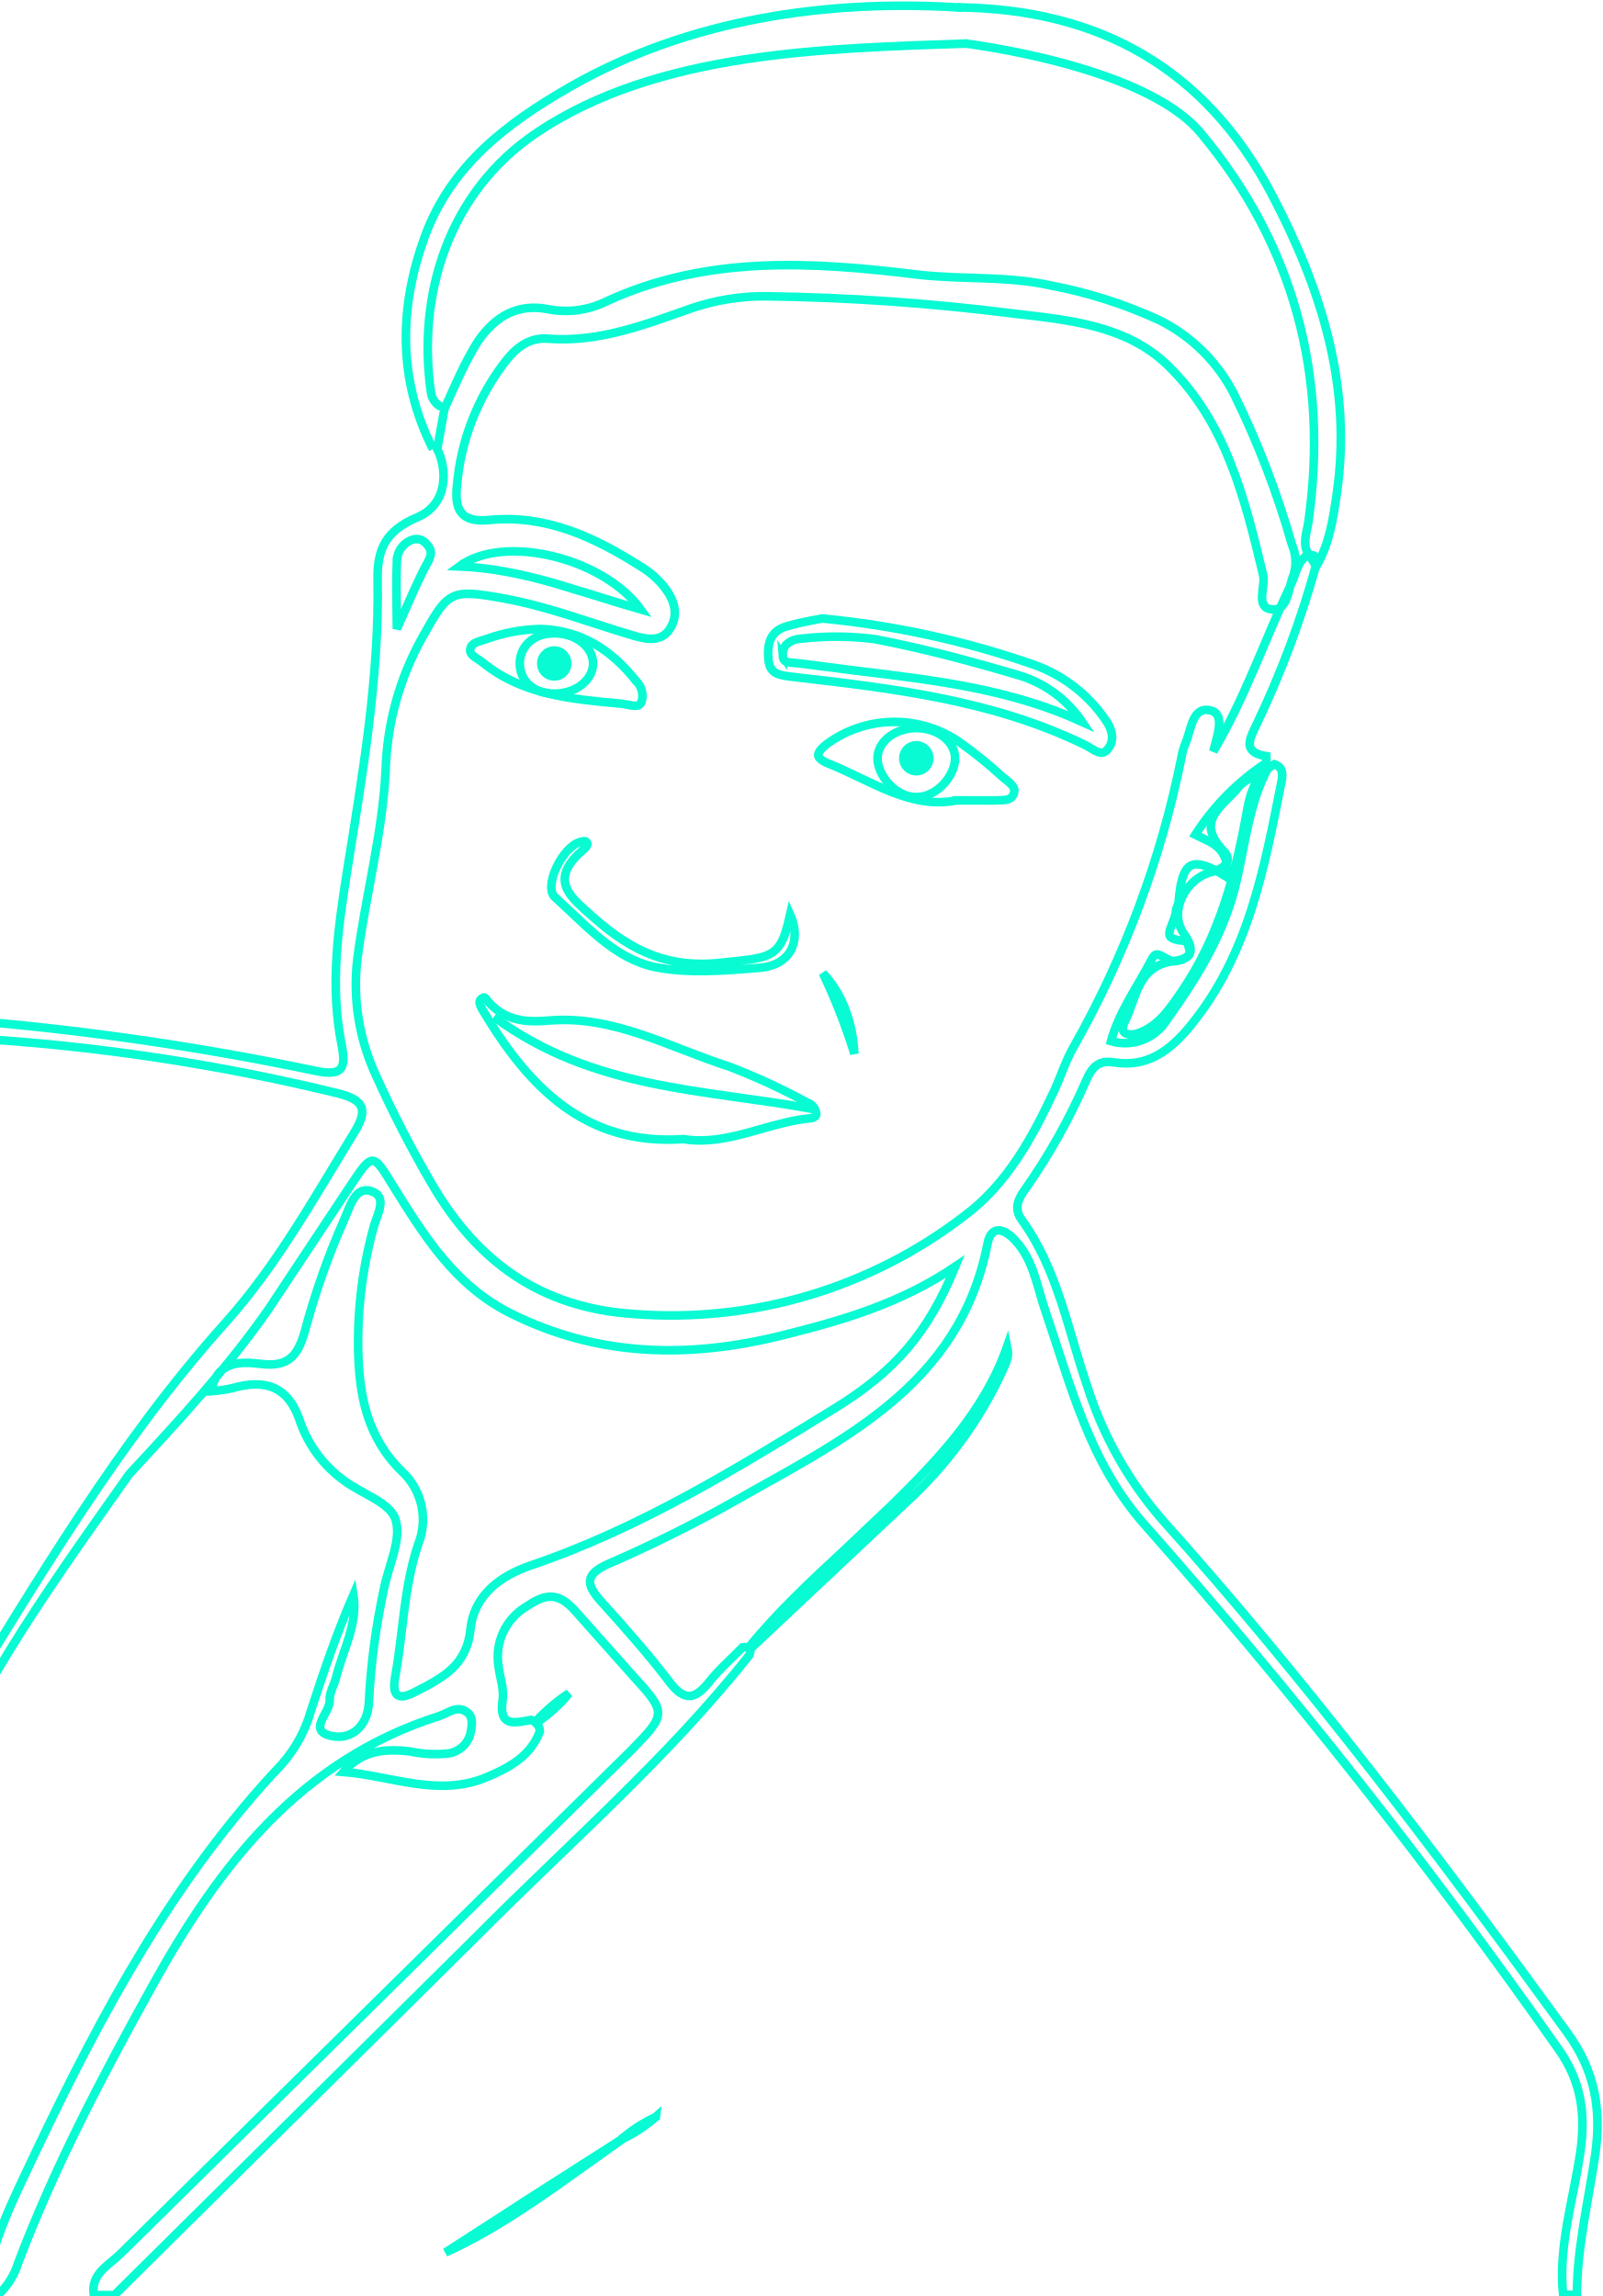
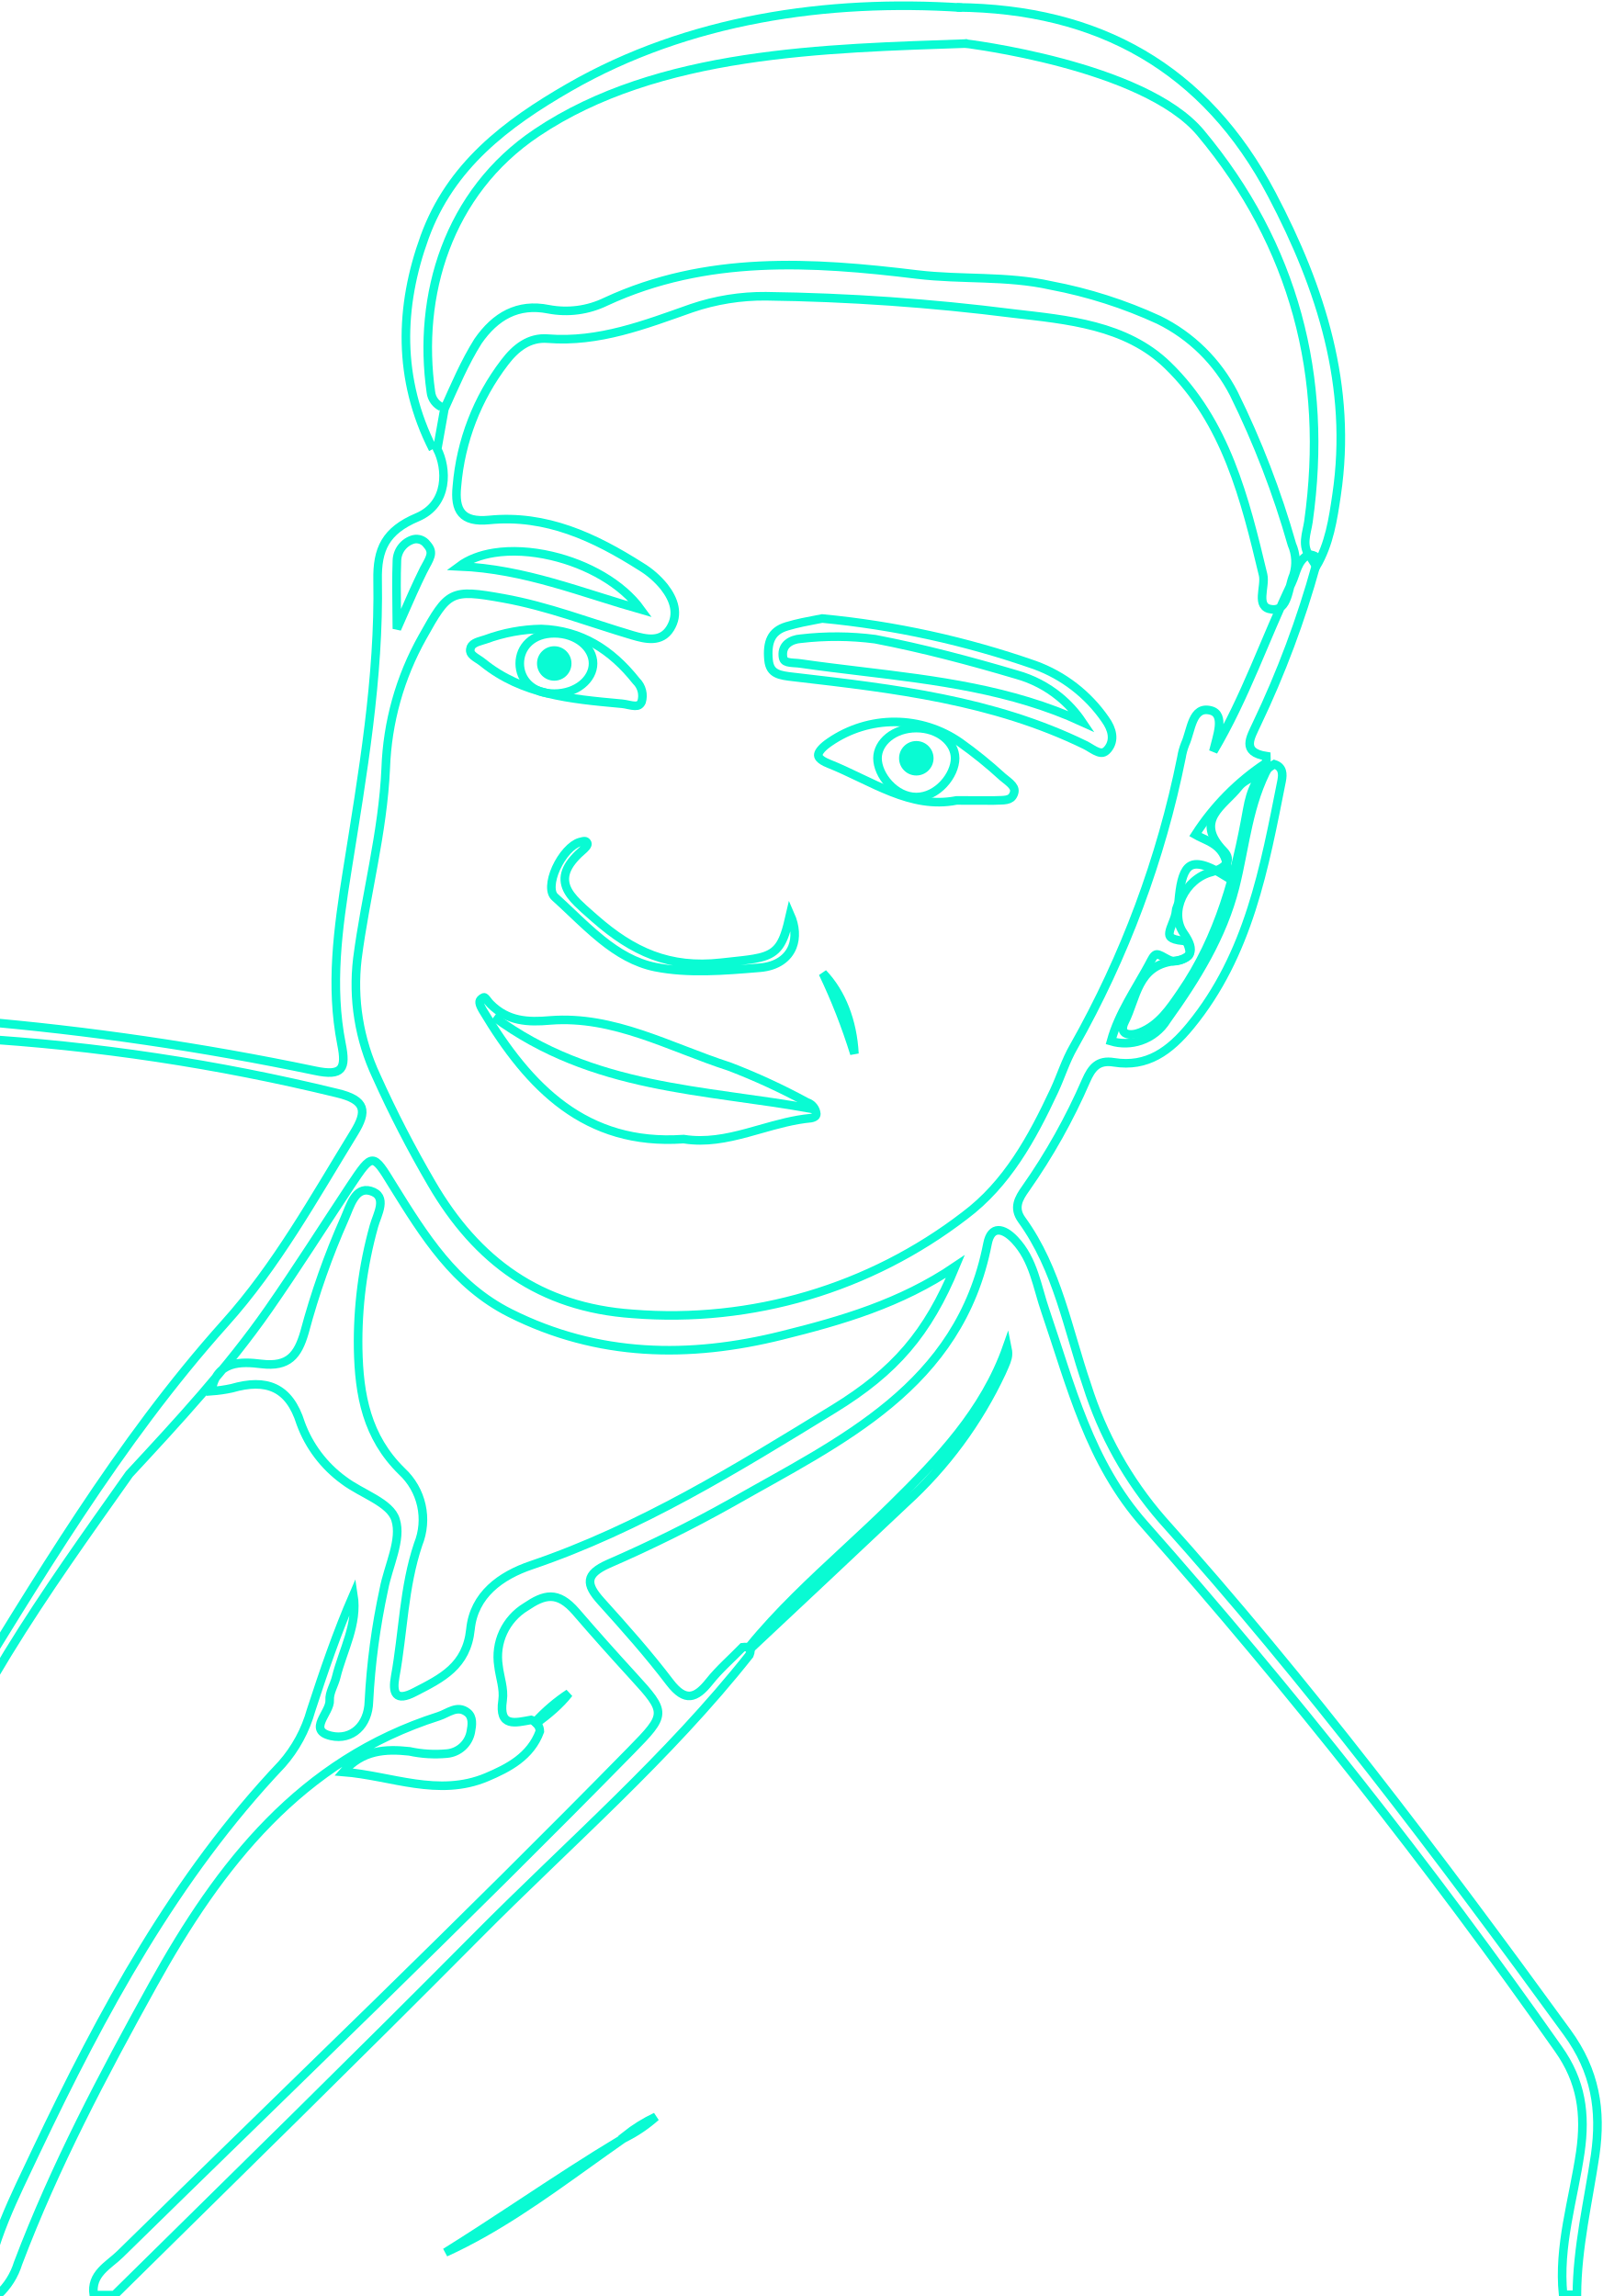
<svg xmlns="http://www.w3.org/2000/svg" viewBox="0 0 559 801" fill="none">
-   <g stroke="#09fbd3" stroke-width="3">
-     <path d="M337.5 15.175c-49.52 1.744-107.988 2.696-150.32 31.14-30.998 20.806-41.702 56.795-36.89 90.47.124 1.177.568 2.298 1.284 3.24.614.81 1.41 1.463 2.318 1.91M335.5 2.675C288.522-.393 239.904 6.687 198.544 30.47c-22.04 12.688-41.43 27.4-50.45 52.255-8.796 24.212-9.512 49.48 2.907 73.95M-5.425 800.554c1.984-18.04 10.553-34.185 18.04-50.15 23-48.407 48.376-95.55 85.72-134.967a47.91 47.91 0 0 0 10.163-18.792c4.42-13.56 9.02-27.06 14.762-40.29 1.624 10.343-3.668 19.243-6.013 28.774-.66 2.706-2.435 5.382-2.255 7.997.3 4.33-8.028 10.554.51 12.478 7.186 1.623 12.96-3.668 13.17-12.027a244.81 244.81 0 0 1 5.202-39.086c1.563-8.238 6.314-17.348 4.09-24.323-1.834-6.013-11.876-9.02-18.04-13.7-6.873-4.985-12.107-11.904-15.033-19.874-4-12.808-12.027-15.755-24.053-12.267a50.38 50.38 0 0 1-7.096 1.022c1.654-10.703 10.403-10.373 17.44-9.5 9.47 1.143 12.688-3.006 15.033-11.064a268.77 268.77 0 0 1 13.98-39.657c1.895-4.24 3.638-11.185 9.02-9.652 6.284 1.804 2.316 8.208 1.203 12.297a150.8 150.8 0 0 0-5.502 42.755c.3 16.145 3.007 30.817 15.243 42.784a22.97 22.97 0 0 1 6.809 11.848c1.014 4.548.622 9.298-1.126 13.618-5.05 15.033-5.202 30.757-7.998 46.12-1.022 5.653 0 9.02 6.886 5.382 9.35-4.8 18.04-9.02 19.362-21.858 1.203-12.026 10.553-18.76 21.257-22.37 37.943-12.9 71.678-33.795 105.502-54.54 21.317-13.11 32.712-26.308 42.364-49.67-19.183 12.99-39.778 18.912-60.494 24.053-32.32 8.058-64.13 7.577-94.768-7.787-19.393-9.74-30.067-27.06-40.9-44.468-7.036-11.515-7.096-11.605-14.823 0l-28.563 43.085c-14.372 20.625-31.48 39.086-48.587 57.547-29.164 41.28-58.9 82.2-75.346 130.758-2.796 8.268-4.36 16.957-6.735 25.406-.992 3.517-.842 8.57-7.005 7.366v-7.216c4.3-2.796 3.608-7.697 4.42-11.666 4.175-21.257 12.063-41.612 23.3-60.132 29.285-47.294 57.336-95.37 94.71-137.102 18.04-20.054 31.028-43.656 45.1-66.536 4.54-7.427 4.27-11.366-6.013-13.8a714.28 714.28 0 0 0-126.79-19.092c-2.435-.15-6.404 1.804-6.585-2.646-.2-5.14 3.88-3.758 6.945-3.457 39.883 3.378 79.524 9.182 118.702 17.378 9.83 2.105 11.004-.782 9.32-9.26-4.03-20.355-1.233-40.32 2.015-60.704 5.32-33.464 11.184-67.048 10.583-101.143-.21-10.854 2.766-17.258 13.83-21.948s10.36-17.15 6.963-23.795l2.5-14c3.588-7.985 7.073-16.25 11.734-23.66 6.013-8.66 13.83-13.3 24.594-11.125a31.95 31.95 0 0 0 19.964-2.646c35.087-16.265 71.828-13.95 108.6-9.47 15.514 1.864 31.21.36 46.663 3.82 12.992 2.456 25.634 6.494 37.643 12.026a58.48 58.48 0 0 1 26.127 25.677 311 311 0 0 1 20.265 52.646 15.27 15.27 0 0 1 .601 10.613c-1.984 4.5-1.744 12.658-7.637 12.027s-2.044-7.908-3.006-12.027c-6.344-26.548-12.93-53.427-33.313-73.15-14.582-14.13-35.058-15.845-53.88-18.04-28.597-3.628-57.376-5.635-86.2-6.013-8.822-.076-17.595 1.337-25.947 4.18-16.236 5.713-32.32 12.027-50.18 10.614-6.464-.51-11.184 3.217-15.033 8.298-9.557 12.494-15.328 27.468-16.626 43.145-.902 8.6 1.714 12.748 11.245 11.816 19.813-1.984 36.8 6.013 52.946 16.266a31.07 31.07 0 0 1 8.118 7.095c3.428 4.42 5.17 9.44 2.075 14.462s-8.45 3.79-13.08 2.436c-15.033-4.45-29.555-10.133-45.1-12.93-18.52-3.337-19.242-2.525-28.232 13.56a100.78 100.78 0 0 0-12.808 45.761c-.992 22.49-7.035 44.257-9.892 66.476-1.658 14 .634 28.165 6.615 40.92 5.756 12.8 12.2 25.286 19.272 37.403 15.725 27.06 37.763 43.295 70.175 45.52 41.5 3.325 82.755-8.89 115.755-34.276 14.792-11.064 23.51-27.06 31.208-43.535 2.376-5.082 4-10.524 6.825-15.394 17.785-31.446 30.47-65.513 37.583-100.933a22 22 0 0 1 1.263-4.63c2.195-4.75 2.345-13.5 9.02-11.726 5.11 1.383 2.074 9.02.842 14.252 11.154-18.822 18.04-39.357 27.27-58.66 1.714-3.548 1.954-7.938 6.013-10.012 2.255.24 3.848.932 2.556 3.668-5.257 19.065-12.19 37.628-20.716 55.472-2.105 4.63-5.592 9.83 3.397 11.214.42 6.825-6.704 6.856-9.65 10.674-5.17 6.645-15.785 11.606-5.26 22.43 3.187 3.278.48 6.014-4.15 7.276-9.32 2.315-15.034 13.92-9.832 21.377 4.54 6.435 2.375 9.02-3.518 9.742-12.628 1.593-12.898 12.958-16.987 21.046-2.466 4.81 1.954 5.202 5.322 3.85 6.644-2.646 10.372-8.33 14.28-14.01 13.29-19.272 19.092-41.22 23.09-63.77 1.202-6.704 3.337-12.297 9.44-15.814 3.006.962 3.006 3.427 2.555 5.802-6.013 30.247-11.425 60.584-31.87 85.51-7.126 8.69-15.033 14.552-26.61 12.688-5.622-.932-7.787 1.954-9.77 6.464-5.723 13.21-12.774 25.8-21.047 37.583-2.465 3.457-4.33 6.764-1.353 10.883 12.508 17.258 16.026 38.124 22.73 57.667 5.413 17.26 14.328 33.217 26.188 46.874 50.842 56.704 96.603 117.438 141.31 178.954 9.832 13.5 12.027 27.06 9.772 42.844-2.405 16.176-6.284 32.2-6.374 48.677h-4.81c-1.713-17.017 3.578-33.073 6.014-49.73 1.924-13.35.36-24.775-7.698-36.08-44.658-63.607-92.84-124.667-144.317-182.892-19.243-21.738-25.617-48.317-34.486-74.264-3.007-8.63-4.12-18.04-10.764-25.045-3.91-4.15-8.238-5.17-9.5 1.353-9.77 49.97-51.112 68.61-89.266 90.38a470.69 470.69 0 0 1-42.935 21.287c-8.238 3.668-7.937 7.125-2.616 13.048 8.33 9.23 16.597 18.52 24.053 28.353 5.322 6.915 9.02 5.652 13.74-.27 3.457-4.36 7.727-8.027 11.605-12.026 2.105-.24 3.398.2 2.375 2.706-28.352 35.84-62.928 65.664-94.95 97.955L39.915 800.674H32.7c-1.143-7.426 5.2-10.342 9.2-14.28L220.01 610.776c12.478-12.718 12.568-13.23.842-26.037l-19.934-22.4c-6.494-7.547-11.184-6.014-17.528-1.744a20.35 20.35 0 0 0-7.893 8.833c-1.697 3.662-2.267 7.745-1.638 11.732.45 3.97 2.014 7.938 1.443 12.027-1.443 9.59 4.42 7.817 9.982 6.825a4.24 4.24 0 0 1 2.156 1.508 4.25 4.25 0 0 1 .851 2.491c-3.218 8.78-11.005 12.808-18.55 15.995-16.838 7.095-33.254-.512-49.97-1.834 6.584-7.667 14.672-8.088 23.03-7.186 4.303.936 8.725 1.2 13.11.78a9.32 9.32 0 0 0 5.42-2.397c1.497-1.367 2.508-3.185 2.878-5.18.45-2.375.842-5.17-1.202-6.765-3.548-2.766-6.705.27-10.012 1.323-48.106 15.334-76.338 51.594-99.58 93.566-17.498 31.57-34.305 63.41-47.114 97.234-1.293 4.214-3.68 8.01-6.915 11.004h-4.81z" />
-     <path d="M410.558 316.358c.197-.508.483-1.248.545-2.027.24-2.6.54-5 1.054-7.05.52-2.064 1.22-3.575 2.138-4.517.845-.868 1.98-1.365 3.743-1.198 1.846.174 4.368 1.086 7.78 3.155l2.425 1.47-.15-2.832c-.124-2.35-.698-4.2-1.634-5.714s-2.166-2.55-3.46-3.368c-1.117-.706-2.335-1.27-3.448-1.787l-.44-.204-2.2-1.1a85.14 85.14 0 0 1 24.673-25.006l1.045 1c-3.585 6.55-5.655 13.488-7.247 20.46-.724 3.17-1.352 6.365-1.976 9.535l-.293 1.488c-.724 3.667-1.462 7.296-2.36 10.87-4.318 17.126-13.532 31.972-23.698 46.156l-.03.042-.027.045a17.17 17.17 0 0 1-9.117 7.256c-3.37 1.14-6.998 1.202-10.386.196 1.346-4.905 3.487-9.42 5.916-13.86 1.08-1.973 2.245-3.98 3.42-6.004 1.643-2.83 3.306-5.692 4.78-8.542l.001-.003c.622-1.2 1.143-1.62 1.453-1.76.272-.124.606-.144 1.163.044s1.127.5 1.856.918l.198.1c.745.417 1.688.934 2.68 1.162l.18.042.185-.004a8.51 8.51 0 0 0 4.852-1.64c.452-.265.64-.715.68-.833a1.74 1.74 0 0 0 .097-.538 3.37 3.37 0 0 0-.038-.556 9.54 9.54 0 0 0-.23-1.087c-.1-.37-.225-.776-.37-1.118-.07-.163-.168-.374-.3-.57a1.94 1.94 0 0 0-.335-.379 1.62 1.62 0 0 0-.925-.393l-.006-.001c-2.66-.2-3.886-.76-4.42-1.24-.407-.367-.568-.84-.438-1.717.136-.926.553-1.98 1.057-3.25l.054-.137c.482-1.22 1.062-2.696 1.156-4.085l.004-.05v-.05c0-.268.098-.596.332-1.207l.05-.126zM333.712 2.574c49.37.45 86.66 21.1 109.902 65.328 17.197 32.742 28.142 66.927 22.58 104.66-1.262 8.66-2.555 17.258-7.095 24.985l-1.924-3.007c-3.428-4-1.414-8.4-.812-12.568 7.125-50.66-4.96-96.512-37.583-135.598-19.844-23.782-82.28-31.2-82.28-31.2M315.755 524.43l-.02.018-53.887 50.652-.52-.592c10.043-12.327 21.644-23.093 33.334-33.943l16.6-15.732c15.865-15.67 32.07-32.404 40-55.066.24 1.177.332 2.026.292 2.8-.08 1.554-.68 2.904-2.2 6.306a144.39 144.39 0 0 1-33.591 45.548zm-98.952 221.956l-.012.12-11.72 8.33c-16.053 11.5-31.964 22.898-49.726 30.98l23.517-15.17 3.188-2.1 34.478-22.03a4.88 4.88 0 0 1 .274-.13zm11.95-7.9a50.1 50.1 0 0 1-10.339 7.093l-.43-.383c3.32-2.653 6.935-4.904 10.768-6.7zm-36.08-535.206c-10.4-2.92-21.063-5.222-32.494-5.692 3.234-2.4 7.37-3.97 12.08-4.718 6.128-.975 13.12-.56 20.074 1.06 12.537 2.918 24.604 9.655 31.158 18.704-4.584-1.304-9.103-2.7-13.614-4.126l-1.424-.448-15.78-4.78zm-54.236-7.652l.001-.01v-.01c.043-1.7.626-3.325 1.663-4.663a7.95 7.95 0 0 1 4.076-2.764c.86-.206 1.76-.154 2.593.148.84.305 1.57.853 2.097 1.573l.043.06.048.053c.74.83 1.08 1.535 1.22 2.137s.1 1.207-.084 1.88c-.2.7-.526 1.415-.964 2.24l-.5.913-.916 1.715h-.001l-.003.007c-2.586 5.235-4.946 10.62-7.3 15.968l-2 4.526-.065-6.227c-.073-5.876-.146-11.708.073-17.546z" />
-     <path d="M187.033 601.238l-.42-.404c3.5-3.843 7.467-7.228 11.8-10.078-3.112 4.018-7.102 7.283-11.38 10.482z" fill="#c4c4c4" />
-     <path d="M238.6 397.417l-.165-.025-.166.01c-17.083 1.164-30.498-3.356-41.643-11.457-11.185-8.132-20.147-19.92-28.192-33.392-.652-1.108-1.078-1.995-1.155-2.72-.035-.323.006-.57.105-.782s.306-.496.762-.8.667-.313.706-.3c.032.001.125.01.325.18.22.185.45.46.76.862l.112.147c.257.335.583.762.932 1.1 6.085 6.15 13.12 6.458 20.942 5.76 11.047-.863 21.425 1.454 31.694 4.863 4.913 1.63 9.776 3.504 14.677 5.4l.675.26c5.104 1.964 10.25 3.932 15.47 5.613a225.34 225.34 0 0 1 26.843 12.38l.115.063.125.042a4.69 4.69 0 0 1 3.184 4.014 1.08 1.08 0 0 1-.403.861c-.293.25-.785.478-1.48.603-6.05.562-11.937 2.232-17.668 3.857l-4.6 1.282c-7.27 1.954-14.415 3.37-21.954 2.202zm146.854-146.462l.02.028c2.484 3.426 3.444 7.302.872 10.398-.64.77-1.204 1.057-1.668 1.16-.487.106-1.046.046-1.725-.194-.7-.244-1.406-.637-2.18-1.1l-.48-.3c-.6-.364-1.25-.758-1.848-1.048-32.08-15.66-66.762-19.682-101.176-23.673l-.1-.01-.423-.05c-2.392-.275-4.393-.505-5.935-1.276-.765-.383-1.374-.884-1.83-1.578-.46-.7-.822-1.684-.955-3.112-.3-3.115-.038-5.63.9-7.542.913-1.84 2.562-3.305 5.506-4.17l.004-.002c3.706-1.1 7.443-1.8 10.218-2.318l2.094-.4c25.295 2.402 50.207 7.86 74.2 16.254 9.93 3.616 18.5 10.228 24.496 18.923zm-51.712 28.285h-.144l-.142.027c-7.904 1.532-15.202-.118-22.468-2.964-3.64-1.426-7.238-3.138-10.898-4.887l-.243-.116c-3.565-1.703-7.2-3.436-10.9-4.912-1.668-.664-2.6-1.327-3.1-1.9-.44-.506-.512-.92-.443-1.32.082-.484.4-1.13 1.12-1.916.7-.773 1.682-1.584 2.888-2.402l.006-.005a39.87 39.87 0 0 1 45.43.2c5.144 3.658 10.055 7.634 14.703 11.905l.022.02.024.02a42.23 42.23 0 0 0 .956.777l.074.06.86.692c.6.505 1.128.984 1.525 1.474s.624.934.717 1.375c.1.423.074.942-.196 1.62-.277.694-.627 1.114-.995 1.392-.38.287-.856.484-1.463.6-.617.13-1.313.176-2.105.198l-.7.015c-.558.01-1.158.02-1.717.056-2.3.017-4.577.004-7.038-.01l-5.775-.02zm-111.94-41.765l.056.07.064.064c.946.936 1.616 2.115 1.937 3.407.314 1.263.282 2.587-.093 3.832-.308.66-.65.967-.953 1.132-.337.184-.78.275-1.4.26-.62-.017-1.305-.14-2.1-.3l-.32-.066-2.096-.36-.767-.07c-17.2-1.575-33.95-3.108-47.733-14.272-.56-.456-1.183-.863-1.73-1.22l-.113-.074c-.603-.394-1.113-.735-1.538-1.1-.417-.36-.687-.7-.845-1.02-.148-.3-.234-.697-.163-1.245.13-1.023.677-1.635 1.6-2.143.785-.426 1.665-.7 2.65-.986l1.054-.324.06-.02a58.79 58.79 0 0 1 19.373-3.605c13.898.473 24.452 7.24 33.024 18.043zm-28.28 75.493l-.007-.006c-.816-.726-1.28-2-1.213-3.862.066-1.843.653-4.032 1.637-6.217.98-2.176 2.317-4.267 3.804-5.917 1.506-1.672 3.062-2.777 4.453-3.18l.012-.003c.847-.253 1.394-.35 1.78-.3.26.026.472.107.718.48a.8.8 0 0 1 .077.835c-.152.4-.504.852-1.023 1.335-2.924 2.477-4.873 4.728-5.904 6.902-1.068 2.253-1.125 4.38-.366 6.424.728 1.96 2.17 3.745 3.887 5.478 1.397 1.4 3.077 2.88 4.86 4.442l1.255 1.102c13.184 11.593 26.006 17.4 43.97 15.398l3.12-.335c3.363-.356 6.1-.647 8.34-1.033 2.9-.5 5.162-1.194 6.95-2.58 1.815-1.407 2.948-3.383 3.88-6.05.64-1.838 1.216-4.093 1.844-6.846 1.866 4.215 2.002 8.166.8 11.27-1.513 3.87-5.268 6.8-11.32 7.308l-.348.03c-12.205 1.018-24.692 2.06-36.2-.244-7.024-1.438-13.022-5.04-18.658-9.562-3.634-2.917-7.022-6.13-10.434-9.367l-5.9-5.5zM287 339.508c6.495 6.83 10.393 16.702 10.994 28.102-2.98-9.62-6.654-19.012-10.994-28.102z" />
-     <path d="M283.5 386.887c-37.956-6.977-76.67-6.598-111.245-32.154m100.775-125.91v-.012c-.17-2 .55-3.365 1.658-4.303 1.165-.986 2.847-1.562 4.586-1.682l.036-.002.036-.004a105.33 105.33 0 0 1 25.894.172c16.636 3.203 33.137 7.575 49.422 12.404l.022.006c5.395 1.5 10.42 4.123 14.756 7.67a40.62 40.62 0 0 1 7.983 8.77c-24.696-11.34-51.016-14.5-77.06-17.646l-21.155-2.716c-.654-.097-1.366-.144-2.007-.185l-.5-.033c-.807-.058-1.48-.132-2.046-.3-.55-.155-.894-.362-1.12-.62-.218-.25-.45-.684-.513-1.53z" />
-     <path d="M333.124 264.534c0 2.857-1.475 6.266-4.002 8.986-2.513 2.705-5.897 4.547-9.53 4.547s-7.02-1.842-9.532-4.547c-2.527-2.72-4.002-6.13-4.002-8.986 0-5.52 5.73-10.526 13.534-10.526s13.533 5.007 13.533 10.526zM206.846 231.46c0 5.52-5.73 10.527-13.534 10.527-7.58 0-12.03-4.816-12.03-10.527s4.448-10.526 12.03-10.526c7.804 0 13.534 5.008 13.534 10.526z" />
-   </g>
-   <g fill="#09fbd3">
-     <circle cx="193.312" cy="231.461" r="6.013" />
-     <circle cx="319.591" cy="264.534" r="6.013" />
-   </g>
+   <path d="M337.5 15.175C287.981 16.918 229.512 17.871 187.179 46.314C156.181 67.119 145.477 103.109 150.288 136.783C150.412 137.96 150.856 139.081 151.572 140.024C152.186 140.835 152.981 141.487 153.89 141.933M335.5 2.675C288.522 -0.393 239.904 6.687 198.544 30.469C176.505 43.157 157.113 57.859 148.093 82.724C139.297 106.936 138.581 132.205 151 156.674M-5.425 800.554C-3.441 782.514 5.128 766.369 12.615 750.404C35.615 701.997 60.991 654.853 98.333 615.437C103.092 610.018 106.566 603.594 108.496 596.645C112.915 583.085 117.516 569.586 123.258 556.356C124.882 566.699 119.59 575.599 117.245 585.13C116.584 587.836 114.81 590.512 114.99 593.127C115.291 597.457 106.962 603.681 115.501 605.605C122.687 607.228 128.46 601.937 128.67 593.578C129.35 580.431 131.09 567.36 133.872 554.492C135.435 546.254 140.186 537.144 137.961 530.169C136.127 524.156 126.085 521.149 119.921 516.459C113.048 511.474 107.814 504.555 104.888 496.585C100.889 483.777 92.861 480.83 80.835 484.318C78.497 484.827 76.126 485.168 73.739 485.34C75.393 474.637 84.142 474.967 91.178 475.839C100.649 476.982 103.866 472.833 106.211 464.775C109.828 451.211 114.503 437.951 120.191 425.118C122.086 420.878 123.829 413.933 129.211 415.466C135.495 417.27 131.527 423.674 130.414 427.763C126.542 441.678 124.689 456.076 124.912 470.518C125.213 486.663 127.919 501.335 140.155 513.302C143.574 516.469 145.949 520.601 146.964 525.15C147.978 529.698 147.586 534.448 145.838 538.768C140.787 553.801 140.636 569.525 137.84 584.889C136.818 590.542 137.84 593.909 144.726 590.271C154.076 585.461 162.765 581.251 164.088 568.413C165.291 556.387 174.641 549.652 185.345 546.044C223.288 533.145 257.023 512.249 290.847 491.504C312.164 478.395 323.559 465.196 333.211 441.834C314.028 454.823 293.433 460.746 272.717 465.887C240.396 473.945 208.586 473.464 177.949 458.1C158.556 448.359 147.882 431.041 137.059 413.632C130.023 402.117 129.963 402.027 122.236 413.632C112.735 428.004 103.505 442.586 93.673 456.717C79.301 477.342 62.194 495.803 45.086 514.264C15.922 555.545 -13.813 596.465 -30.26 645.022C-33.056 653.29 -34.619 661.979 -36.995 670.428C-37.987 673.945 -37.836 678.997 -44 677.794V670.578C-39.7 667.782 -40.392 662.881 -39.58 658.912C-35.405 637.655 -27.517 617.3 -16.279 598.78C13.005 551.486 41.057 503.41 78.43 461.678C96.469 441.624 109.458 418.022 123.529 395.142C128.069 387.715 127.798 383.776 117.516 381.341C75.91 371.189 33.476 364.799 -9.274 362.249C-11.709 362.099 -15.678 364.053 -15.858 359.603C-16.069 354.462 -11.979 355.845 -8.913 356.146C30.97 359.524 70.611 365.328 109.789 373.524C119.62 375.629 120.793 372.742 119.109 364.264C115.08 343.909 117.876 323.945 121.124 303.56C126.445 270.096 132.308 236.512 131.707 202.417C131.496 191.563 134.473 185.159 145.537 180.469C156.602 175.779 155.897 163.319 152.5 156.674L155 142.674C158.588 134.689 162.073 126.424 166.734 119.014C172.747 110.355 180.565 105.724 191.328 107.889C198.094 109.182 205.096 108.254 211.292 105.243C246.379 88.978 283.12 91.293 319.891 95.772C335.405 97.637 351.1 96.133 366.554 99.591C379.546 102.047 392.188 106.085 404.197 111.617C415.431 117.157 424.59 126.158 430.324 137.294C438.66 154.193 445.443 171.814 450.589 189.94C452.054 193.291 452.267 197.057 451.19 200.553C449.206 205.063 449.446 213.211 443.553 212.58C437.66 211.948 441.509 204.672 440.547 200.553C434.203 174.005 427.618 147.126 407.234 127.402C392.652 113.271 372.176 111.557 353.355 109.362C324.758 105.734 295.979 103.727 267.155 103.349C258.333 103.273 249.56 104.686 241.208 107.528C224.972 113.241 208.887 119.555 191.027 118.142C184.563 117.631 179.843 121.359 175.994 126.44C166.437 138.934 160.666 153.908 159.368 169.585C158.466 178.184 161.082 182.333 170.613 181.401C190.426 179.417 207.414 187.414 223.559 197.667C226.658 199.541 229.405 201.942 231.677 204.762C235.105 209.182 236.848 214.203 233.752 219.224C230.655 224.245 225.303 223.013 220.673 221.66C205.64 217.21 191.118 211.527 175.573 208.731C157.053 205.394 156.331 206.206 147.341 222.291C139.485 236.306 135.094 251.995 134.533 268.052C133.541 290.541 127.498 312.309 124.641 334.528C122.983 348.518 125.275 362.693 131.256 375.448C137.012 388.249 143.446 400.734 150.528 412.851C166.253 439.91 188.291 456.146 220.703 458.371C262.203 461.696 303.458 449.48 336.458 424.095C351.25 413.031 359.969 397.036 367.666 380.56C370.042 375.478 371.665 370.036 374.491 365.166C392.276 333.72 404.961 299.653 412.074 264.233C412.325 262.649 412.748 261.096 413.337 259.603C415.532 254.853 415.682 246.103 422.357 247.877C427.468 249.26 424.431 256.897 423.199 262.129C434.353 243.307 441.238 222.772 450.469 203.47C452.183 199.922 452.423 195.532 456.482 193.458C458.737 193.698 460.33 194.39 459.038 197.126C453.781 216.191 446.849 234.754 438.322 252.598C436.217 257.228 432.73 262.429 441.719 263.812C442.14 270.637 435.015 270.668 432.068 274.486C426.897 281.131 416.283 286.092 426.807 296.915C429.994 300.193 427.288 302.929 422.658 304.191C413.337 306.506 407.624 318.112 412.826 325.568C417.366 332.003 415.201 334.588 409.308 335.31C396.68 336.903 396.41 348.268 392.321 356.356C389.855 361.167 394.275 361.558 397.643 360.205C404.287 357.559 408.015 351.876 411.924 346.194C425.213 326.922 431.016 304.973 435.015 282.423C436.217 275.719 438.352 270.126 444.456 266.609C447.462 267.571 447.462 270.036 447.011 272.411C440.998 302.658 435.586 332.995 415.141 357.92C408.015 366.609 400.108 372.472 388.532 370.608C382.91 369.676 380.745 372.562 378.761 377.072C373.038 390.281 365.987 402.873 357.714 414.655C355.249 418.112 353.385 421.419 356.361 425.538C368.869 442.796 372.387 463.662 379.091 483.205C384.504 500.465 393.419 516.422 405.279 530.079C456.121 586.783 501.882 647.517 546.59 709.033C556.422 722.532 558.617 736.092 556.362 751.877C553.957 768.053 550.078 784.078 549.988 800.554H545.177C543.464 783.537 548.755 767.481 551.191 750.825C553.115 737.475 551.551 726.05 543.493 714.745C498.835 651.138 450.654 590.078 399.176 531.853C379.933 510.115 373.559 483.536 364.69 457.589C361.683 448.96 360.571 439.549 353.926 432.544C350.017 428.395 345.688 427.373 344.425 433.897C334.654 483.867 293.313 502.508 255.159 524.276C241.218 532.096 226.888 539.201 212.224 545.563C203.986 549.231 204.287 552.688 209.608 558.611C217.937 567.842 226.205 577.132 233.661 586.964C238.983 593.879 242.681 592.616 247.402 586.693C250.859 582.334 255.129 578.666 259.007 574.667C261.112 574.426 262.405 574.877 261.382 577.373C233.03 613.212 198.454 643.037 166.433 675.328C124.641 717.421 82.248 758.912 39.915 800.674H32.699C31.556 793.248 37.9 790.332 41.899 786.393C101.611 727.794 161.743 670.217 220.011 610.776C232.489 598.058 232.579 597.547 220.853 584.739C214.118 577.373 207.414 569.886 200.919 562.34C194.425 554.793 189.735 556.326 183.391 560.596C179.942 562.693 177.195 565.767 175.498 569.429C173.801 573.091 173.231 577.174 173.86 581.161C174.311 585.13 175.874 589.099 175.303 593.188C173.86 602.779 179.723 601.005 185.285 600.013C186.145 600.274 186.9 600.802 187.441 601.521C187.981 602.24 188.279 603.112 188.292 604.012C185.074 612.791 177.287 616.82 169.741 620.007C152.903 627.102 136.487 619.495 119.771 618.173C126.355 610.506 134.443 610.085 142.801 610.987C147.104 611.923 151.526 612.186 155.91 611.768C157.929 611.58 159.832 610.739 161.33 609.371C162.827 608.004 163.838 606.186 164.208 604.192C164.659 601.817 165.05 599.021 163.006 597.427C159.458 594.661 156.301 597.698 152.994 598.75C104.888 614.084 76.656 650.344 53.414 692.316C35.916 723.885 19.109 755.725 6.301 789.55C5.008 793.764 2.622 797.561 -0.614 800.554H-5.425Z" stroke="#09FBD3" stroke-width="3" />
+   <path d="M410.558 316.358C410.755 315.85 411.041 315.11 411.103 314.331C411.342 311.732 411.642 309.322 412.157 307.282C412.678 305.218 413.377 303.707 414.295 302.765C415.14 301.897 416.276 301.4 418.038 301.567C419.884 301.741 422.406 302.653 425.818 304.722L428.243 306.193L428.094 303.361C427.97 301.01 427.396 299.15 426.46 297.647C425.527 296.147 424.294 295.097 423 294.279C421.883 293.573 420.665 293.008 419.552 292.492C419.403 292.424 419.257 292.356 419.112 292.288C418.323 291.92 417.592 291.566 416.923 291.179C423.319 281.22 431.722 272.703 441.596 266.173L442.641 267.184C439.056 273.733 436.986 280.672 435.394 287.644C434.67 290.813 434.042 294.009 433.418 297.179C433.32 297.676 433.223 298.172 433.125 298.667C432.401 302.334 431.663 305.963 430.764 309.537C426.446 326.663 417.232 341.509 407.066 355.693L407.036 355.735L407.009 355.78C404.909 359.187 401.684 361.754 397.892 363.036C394.523 364.176 390.894 364.238 387.506 363.232C388.852 358.327 390.993 353.813 393.422 349.372C394.501 347.399 395.667 345.392 396.842 343.368C398.485 340.539 400.148 337.676 401.621 334.826L401.622 334.823C402.244 333.614 402.765 333.204 403.075 333.063C403.347 332.939 403.681 332.919 404.238 333.107C404.791 333.295 405.365 333.617 406.094 334.025C406.158 334.061 406.224 334.098 406.292 334.136C407.037 334.553 407.98 335.07 408.972 335.298L409.153 335.34L409.338 335.336C411.087 335.301 412.781 334.727 414.19 333.696C414.642 333.431 414.83 332.981 414.871 332.863C414.957 332.622 414.966 332.407 414.968 332.325C414.974 332.122 414.951 331.918 414.93 331.769C414.884 331.445 414.799 331.053 414.7 330.682C414.603 330.314 414.475 329.906 414.331 329.564C414.262 329.401 414.163 329.19 414.03 328.995C413.964 328.898 413.855 328.754 413.695 328.616C413.548 328.489 413.233 328.261 412.77 328.223L412.764 328.222C410.103 328.011 408.878 327.462 408.344 326.982C407.937 326.615 407.776 326.142 407.906 325.265C408.042 324.339 408.459 323.285 408.963 322.014C408.981 321.968 408.999 321.923 409.017 321.877C409.499 320.658 410.079 319.181 410.173 317.792L410.177 317.742V317.691C410.177 317.423 410.275 317.095 410.509 316.484C410.525 316.444 410.541 316.402 410.558 316.358Z" stroke="#09FBD3" stroke-width="3" />
+   <path d="M333.712 2.574C383.081 3.025 420.372 23.674 443.614 67.901C460.811 100.643 471.756 134.828 466.193 172.562C464.931 181.221 463.638 189.82 459.098 197.547L457.174 194.54C453.746 190.541 455.76 186.151 456.362 181.972C463.487 131.311 451.401 85.46 418.779 46.374C398.935 22.591 336.5 15.175 336.5 15.175" stroke="#09FBD3" stroke-width="3" />
+   <path d="M315.755 524.429L315.745 524.438L315.735 524.447C297.811 541.35 279.849 558.234 261.848 575.099L261.329 574.507C271.372 562.18 282.973 551.414 294.663 540.564C300.229 535.398 305.815 530.213 311.264 524.832C327.129 509.163 343.335 492.428 351.264 469.766C351.505 470.943 351.596 471.792 351.556 472.575C351.476 474.129 350.877 475.479 349.346 478.881C341.263 496.131 329.847 511.611 315.755 524.429Z" stroke="#09FBD3" stroke-width="3" />
+   <path d="M216.803 746.386C216.8 746.424 216.796 746.464 216.791 746.506C212.857 749.258 208.96 752.05 205.072 754.835C189.019 766.335 173.108 777.733 155.346 785.815C163.276 780.869 171.085 775.761 178.863 770.644C179.927 769.944 180.989 769.245 182.051 768.545C193.473 761.026 204.855 753.533 216.529 746.516C216.629 746.465 216.72 746.422 216.803 746.386Z" stroke="#09FBD3" stroke-width="3" />
+   <path d="M228.753 738.476C225.623 741.259 222.151 743.643 218.414 745.569L217.985 745.186C221.305 742.533 224.92 740.282 228.753 738.476Z" stroke="#09FBD3" stroke-width="3" />
+   <path d="M192.673 203.269C182.264 200.35 171.61 198.047 160.179 197.577C163.413 195.167 167.55 193.608 172.259 192.859C178.387 191.884 185.38 192.3 192.333 193.919C204.87 196.837 216.937 203.574 223.491 212.623C218.907 211.319 214.388 209.913 209.877 208.497C209.402 208.347 208.928 208.198 208.453 208.049C203.207 206.401 197.964 204.753 192.673 203.269Z" stroke="#09FBD3" stroke-width="3" />
+   <path d="M138.437 195.618L138.438 195.609L138.438 195.6C138.481 193.909 139.064 192.275 140.101 190.937C141.133 189.607 142.56 188.639 144.177 188.173C145.037 187.967 145.938 188.019 146.77 188.321C147.609 188.626 148.339 189.174 148.867 189.894L148.91 189.953L148.958 190.006C149.697 190.835 150.038 191.541 150.177 192.143C150.315 192.744 150.278 193.35 150.093 194.022C149.903 194.712 149.567 195.437 149.129 196.262C148.98 196.541 148.809 196.851 148.63 197.175C148.324 197.73 147.995 198.327 147.714 198.89L147.713 198.89L147.71 198.897C145.124 204.132 142.764 209.517 140.42 214.865C139.756 216.378 139.095 217.888 138.429 219.391C138.416 217.309 138.39 215.234 138.364 213.164C138.291 207.288 138.218 201.456 138.437 195.618Z" stroke="#09FBD3" stroke-width="3" />
+   <path d="M187.033 601.238L186.613 600.834C190.114 596.991 194.08 593.606 198.413 590.756C195.301 594.774 191.311 598.039 187.033 601.238Z" fill="#C4C4C4" stroke="#09FBD3" stroke-width="3" />
+   <path d="M238.611 397.417L238.446 397.392L238.28 397.403C221.197 398.567 207.782 394.047 196.637 385.946C185.452 377.814 176.49 366.026 168.445 352.554C167.793 351.446 167.367 350.559 167.29 349.833C167.255 349.51 167.296 349.264 167.395 349.051C167.494 348.837 167.701 348.555 168.157 348.24C168.611 347.926 168.824 347.927 168.863 347.929C168.895 347.93 168.988 347.94 169.188 348.108C169.407 348.293 169.637 348.567 169.948 348.97C169.984 349.017 170.021 349.066 170.06 349.117C170.317 349.452 170.643 349.879 170.992 350.228C177.077 356.377 184.111 356.686 191.934 355.987C202.981 355.124 213.359 357.441 223.628 360.85C228.541 362.481 233.404 364.354 238.305 366.24C238.53 366.327 238.755 366.413 238.98 366.5C244.084 368.464 249.231 370.432 254.449 372.113C263.658 375.648 272.625 379.783 281.292 384.493L281.407 384.556L281.532 384.598C282.405 384.89 283.173 385.432 283.74 386.157C284.294 386.865 284.633 387.718 284.716 388.612C284.704 389.013 284.557 389.265 284.313 389.473C284.02 389.724 283.528 389.951 282.832 390.076C276.783 390.638 270.895 392.308 265.164 393.933C263.619 394.371 262.086 394.806 260.565 395.215C253.294 397.169 246.15 398.585 238.611 397.417Z" stroke="#09FBD3" stroke-width="3" />
+   <path d="M385.464 250.955L385.474 250.969L385.484 250.983C387.968 254.409 388.928 258.285 386.356 261.381C385.717 262.15 385.152 262.438 384.688 262.54C384.201 262.646 383.642 262.586 382.963 262.346C382.273 262.102 381.557 261.709 380.783 261.246C380.628 261.154 380.467 261.056 380.303 260.956C379.703 260.592 379.053 260.198 378.455 259.908C346.375 244.247 311.693 240.226 277.279 236.235L277.19 236.225L277.189 236.225C277.047 236.209 276.907 236.192 276.767 236.176C274.375 235.901 272.374 235.671 270.832 234.9C270.067 234.517 269.458 234.016 269.002 233.322C268.541 232.622 268.18 231.638 268.047 230.21C267.758 227.095 268.009 224.58 268.957 222.668C269.87 220.828 271.519 219.363 274.463 218.499L274.463 218.499L274.467 218.497C278.173 217.397 281.91 216.698 284.685 216.179C285.467 216.032 286.173 215.9 286.779 215.778C312.074 218.18 336.986 223.638 360.968 232.032C370.898 235.648 379.458 242.26 385.464 250.955Z" stroke="#09FBD3" stroke-width="3" />
+   <path d="M333.752 279.24H333.608L333.466 279.267C325.562 280.799 318.264 279.149 310.998 276.303C307.358 274.877 303.76 273.165 300.1 271.416L299.857 271.3C296.292 269.597 292.666 267.864 288.968 266.388L288.967 266.388C287.3 265.724 286.357 265.061 285.869 264.499C285.429 263.993 285.357 263.579 285.426 263.178C285.508 262.694 285.835 262.049 286.547 261.262C287.247 260.489 288.229 259.678 289.435 258.86L289.435 258.86L289.441 258.855C296.134 254.259 304.071 251.816 312.19 251.852C320.308 251.888 328.221 254.401 334.871 259.055C340.015 262.713 344.926 266.689 349.574 270.96L349.596 270.981L349.62 271.001C349.933 271.265 350.26 271.527 350.576 271.778L350.65 271.838C350.945 272.072 351.23 272.299 351.509 272.53C352.118 273.035 352.637 273.514 353.034 274.004C353.426 274.489 353.658 274.938 353.751 275.379C353.84 275.802 353.825 276.321 353.555 276.998C353.278 277.692 352.928 278.112 352.56 278.39C352.181 278.677 351.704 278.874 351.097 279.001C350.48 279.13 349.784 279.177 348.992 279.199C348.768 279.205 348.529 279.209 348.282 279.214C347.724 279.224 347.124 279.234 346.565 279.27C344.264 279.287 341.988 279.274 339.527 279.261C337.728 279.25 335.83 279.24 333.752 279.24Z" stroke="#09FBD3" stroke-width="3" />
+   <path d="M221.813 237.475L221.869 237.545L221.933 237.609C222.879 238.545 223.549 239.724 223.87 241.016C224.184 242.279 224.152 243.603 223.777 244.848C223.469 245.508 223.126 245.815 222.824 245.98C222.487 246.164 222.045 246.255 221.435 246.239C220.814 246.222 220.13 246.099 219.346 245.938C219.242 245.916 219.136 245.894 219.027 245.872C218.368 245.734 217.627 245.579 216.939 245.512L216.931 245.512C216.675 245.488 216.42 245.465 216.164 245.441C198.963 243.866 182.215 242.333 168.431 231.169C167.871 230.713 167.248 230.306 166.702 229.95C166.664 229.925 166.626 229.9 166.589 229.876C165.986 229.482 165.476 229.141 165.051 228.776C164.634 228.416 164.364 228.087 164.206 227.756C164.058 227.446 163.972 227.059 164.043 226.511C164.174 225.488 164.72 224.876 165.653 224.368C166.438 223.942 167.318 223.678 168.304 223.382C168.643 223.28 168.994 223.175 169.358 223.058L169.387 223.048L169.416 223.037C175.625 220.754 182.175 219.535 188.789 219.432C202.687 219.905 213.241 226.672 221.813 237.475Z" stroke="#09FBD3" stroke-width="3" />
+   <path d="M193.534 312.968L193.534 312.968L193.527 312.962C192.711 312.236 192.247 310.963 192.314 309.1C192.38 307.257 192.967 305.068 193.951 302.883C194.931 300.707 196.268 298.616 197.755 296.966C199.261 295.294 200.817 294.189 202.208 293.786L202.208 293.786L202.22 293.783C203.067 293.53 203.614 293.434 204 293.473C204.261 293.499 204.472 293.58 204.718 293.953C204.909 294.242 204.918 294.472 204.795 294.788C204.643 295.178 204.291 295.64 203.772 296.123C200.848 298.6 198.899 300.851 197.868 303.025C196.8 305.278 196.743 307.404 197.502 309.449C198.23 311.409 199.673 313.194 201.389 314.927C202.786 316.336 204.466 317.808 206.25 319.369C206.663 319.731 207.082 320.098 207.504 320.47L207.505 320.471C220.689 332.064 233.511 337.881 251.475 335.869C252.57 335.749 253.608 335.639 254.594 335.534C257.957 335.178 260.705 334.887 262.933 334.501C265.822 334.002 268.095 333.307 269.882 331.921C271.697 330.514 272.83 328.538 273.761 325.871C274.402 324.033 274.977 321.778 275.605 319.025C277.471 323.24 277.607 327.191 276.394 330.295C274.881 334.164 271.126 337.086 265.075 337.603C265.074 337.603 265.074 337.604 265.073 337.604L264.727 337.632C252.522 338.65 240.035 339.691 228.517 337.388C221.493 335.95 215.495 332.349 209.859 327.826C206.225 324.909 202.837 321.696 199.425 318.459C197.486 316.62 195.539 314.773 193.534 312.968Z" stroke="#09FBD3" stroke-width="3" />
+   <path d="M287.011 339.508C293.506 346.338 297.404 356.21 298.005 367.61C295.025 357.99 291.351 348.598 287.011 339.508Z" stroke="#09FBD3" stroke-width="3" />
+   <path d="M283.511 386.887C245.555 379.91 206.842 380.289 172.266 354.733" stroke="#09FBD3" stroke-width="3" />
+   <path d="M273.041 228.822L273.041 228.822L273.04 228.81C272.871 226.809 273.59 225.445 274.698 224.507C275.863 223.521 277.545 222.945 279.284 222.825L279.32 222.823L279.356 222.819C287.962 221.811 296.659 221.869 305.25 222.991C321.886 226.194 338.387 230.566 354.672 235.395L354.683 235.398L354.694 235.401C360.089 236.912 365.113 239.524 369.45 243.072C372.532 245.594 375.22 248.551 377.433 251.842C352.737 240.502 326.417 237.333 300.374 234.196C293.289 233.343 286.225 232.492 279.219 231.48C278.565 231.383 277.853 231.336 277.212 231.295C277.042 231.284 276.878 231.273 276.721 231.262C275.914 231.204 275.24 231.13 274.675 230.972C274.125 230.817 273.781 230.61 273.554 230.352C273.336 230.103 273.105 229.668 273.041 228.822Z" stroke="#09FBD3" stroke-width="3" />
+   <path d="M333.124 264.534C333.124 267.391 331.649 270.8 329.122 273.52C326.609 276.225 323.225 278.067 319.591 278.067C315.956 278.067 312.572 276.225 310.059 273.52C307.532 270.8 306.057 267.391 306.057 264.534C306.057 259.015 311.787 254.008 319.591 254.008C327.394 254.008 333.124 259.015 333.124 264.534Z" stroke="#09FBD3" stroke-width="3" />
+   <path d="M206.846 231.461C206.846 236.98 201.116 241.988 193.312 241.988C185.731 241.988 181.283 237.172 181.283 231.461C181.283 225.751 185.731 220.935 193.312 220.935C201.116 220.935 206.846 225.943 206.846 231.461Z" stroke="#09FBD3" stroke-width="3" />
+   <ellipse cx="193.312" cy="231.461" rx="6.013" ry="6.013" fill="#09FBD3" />
+   <ellipse cx="319.591" cy="264.534" rx="6.013" ry="6.013" fill="#09FBD3" />
</svg>
